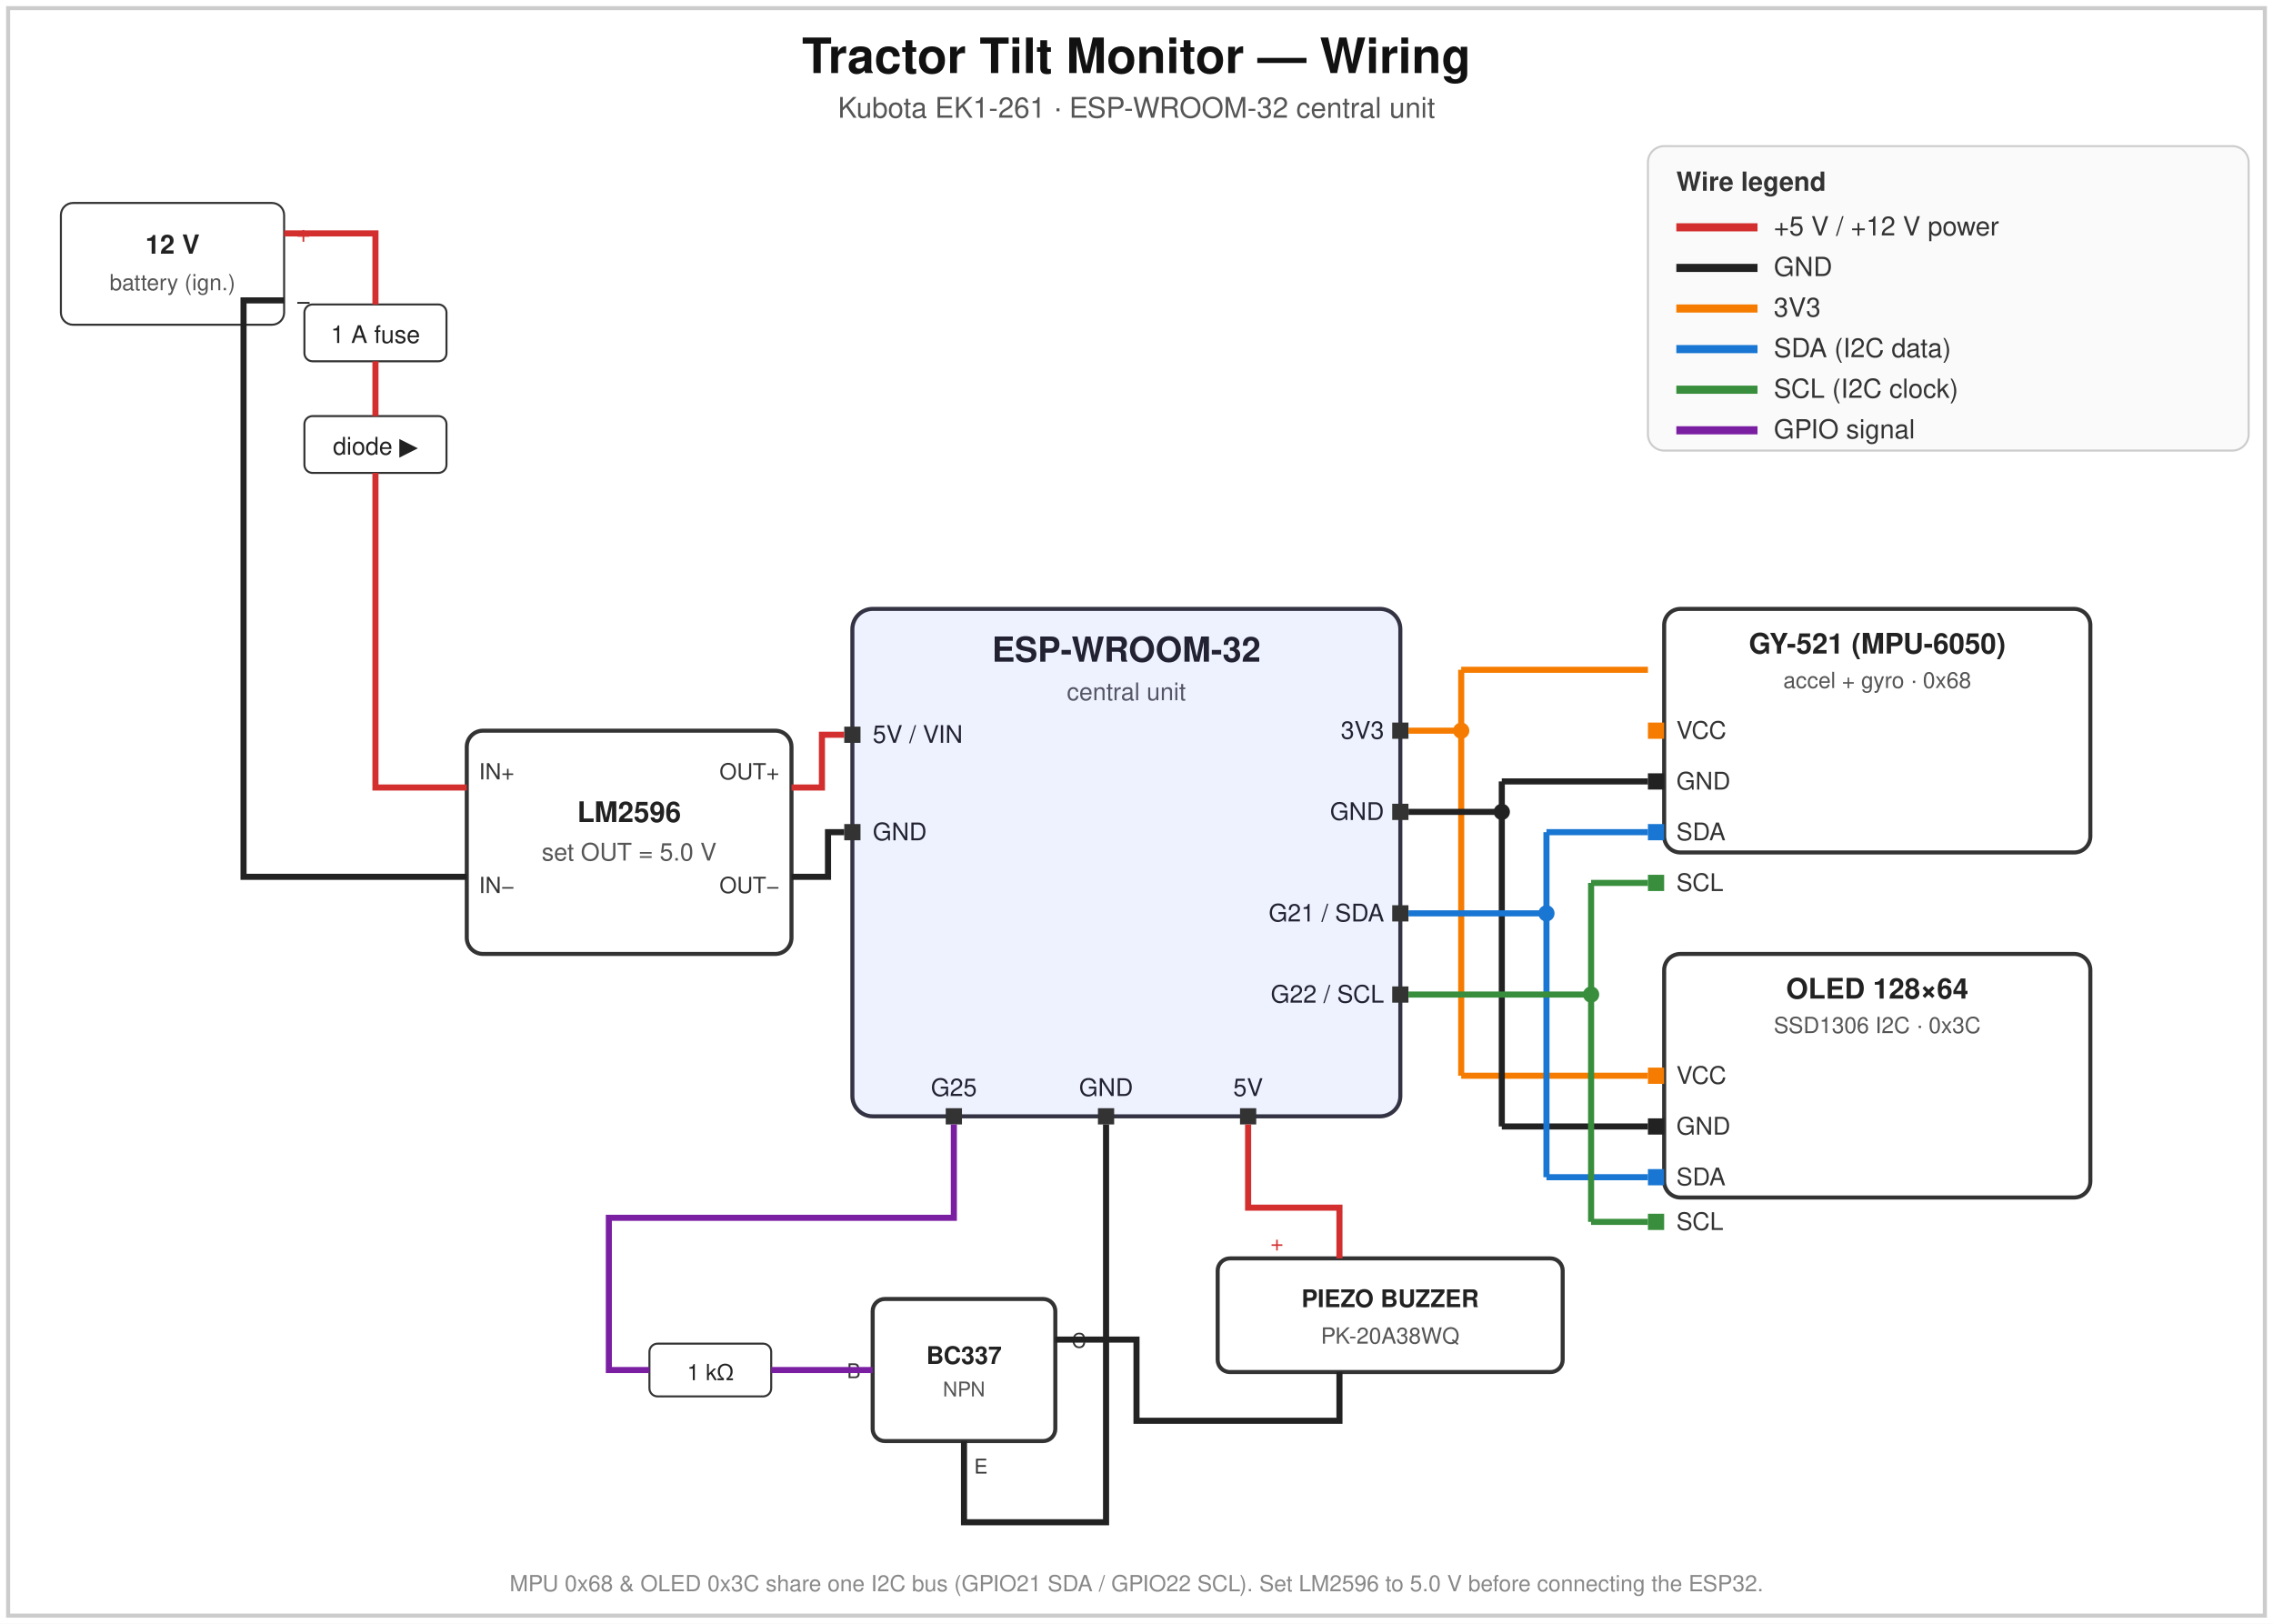
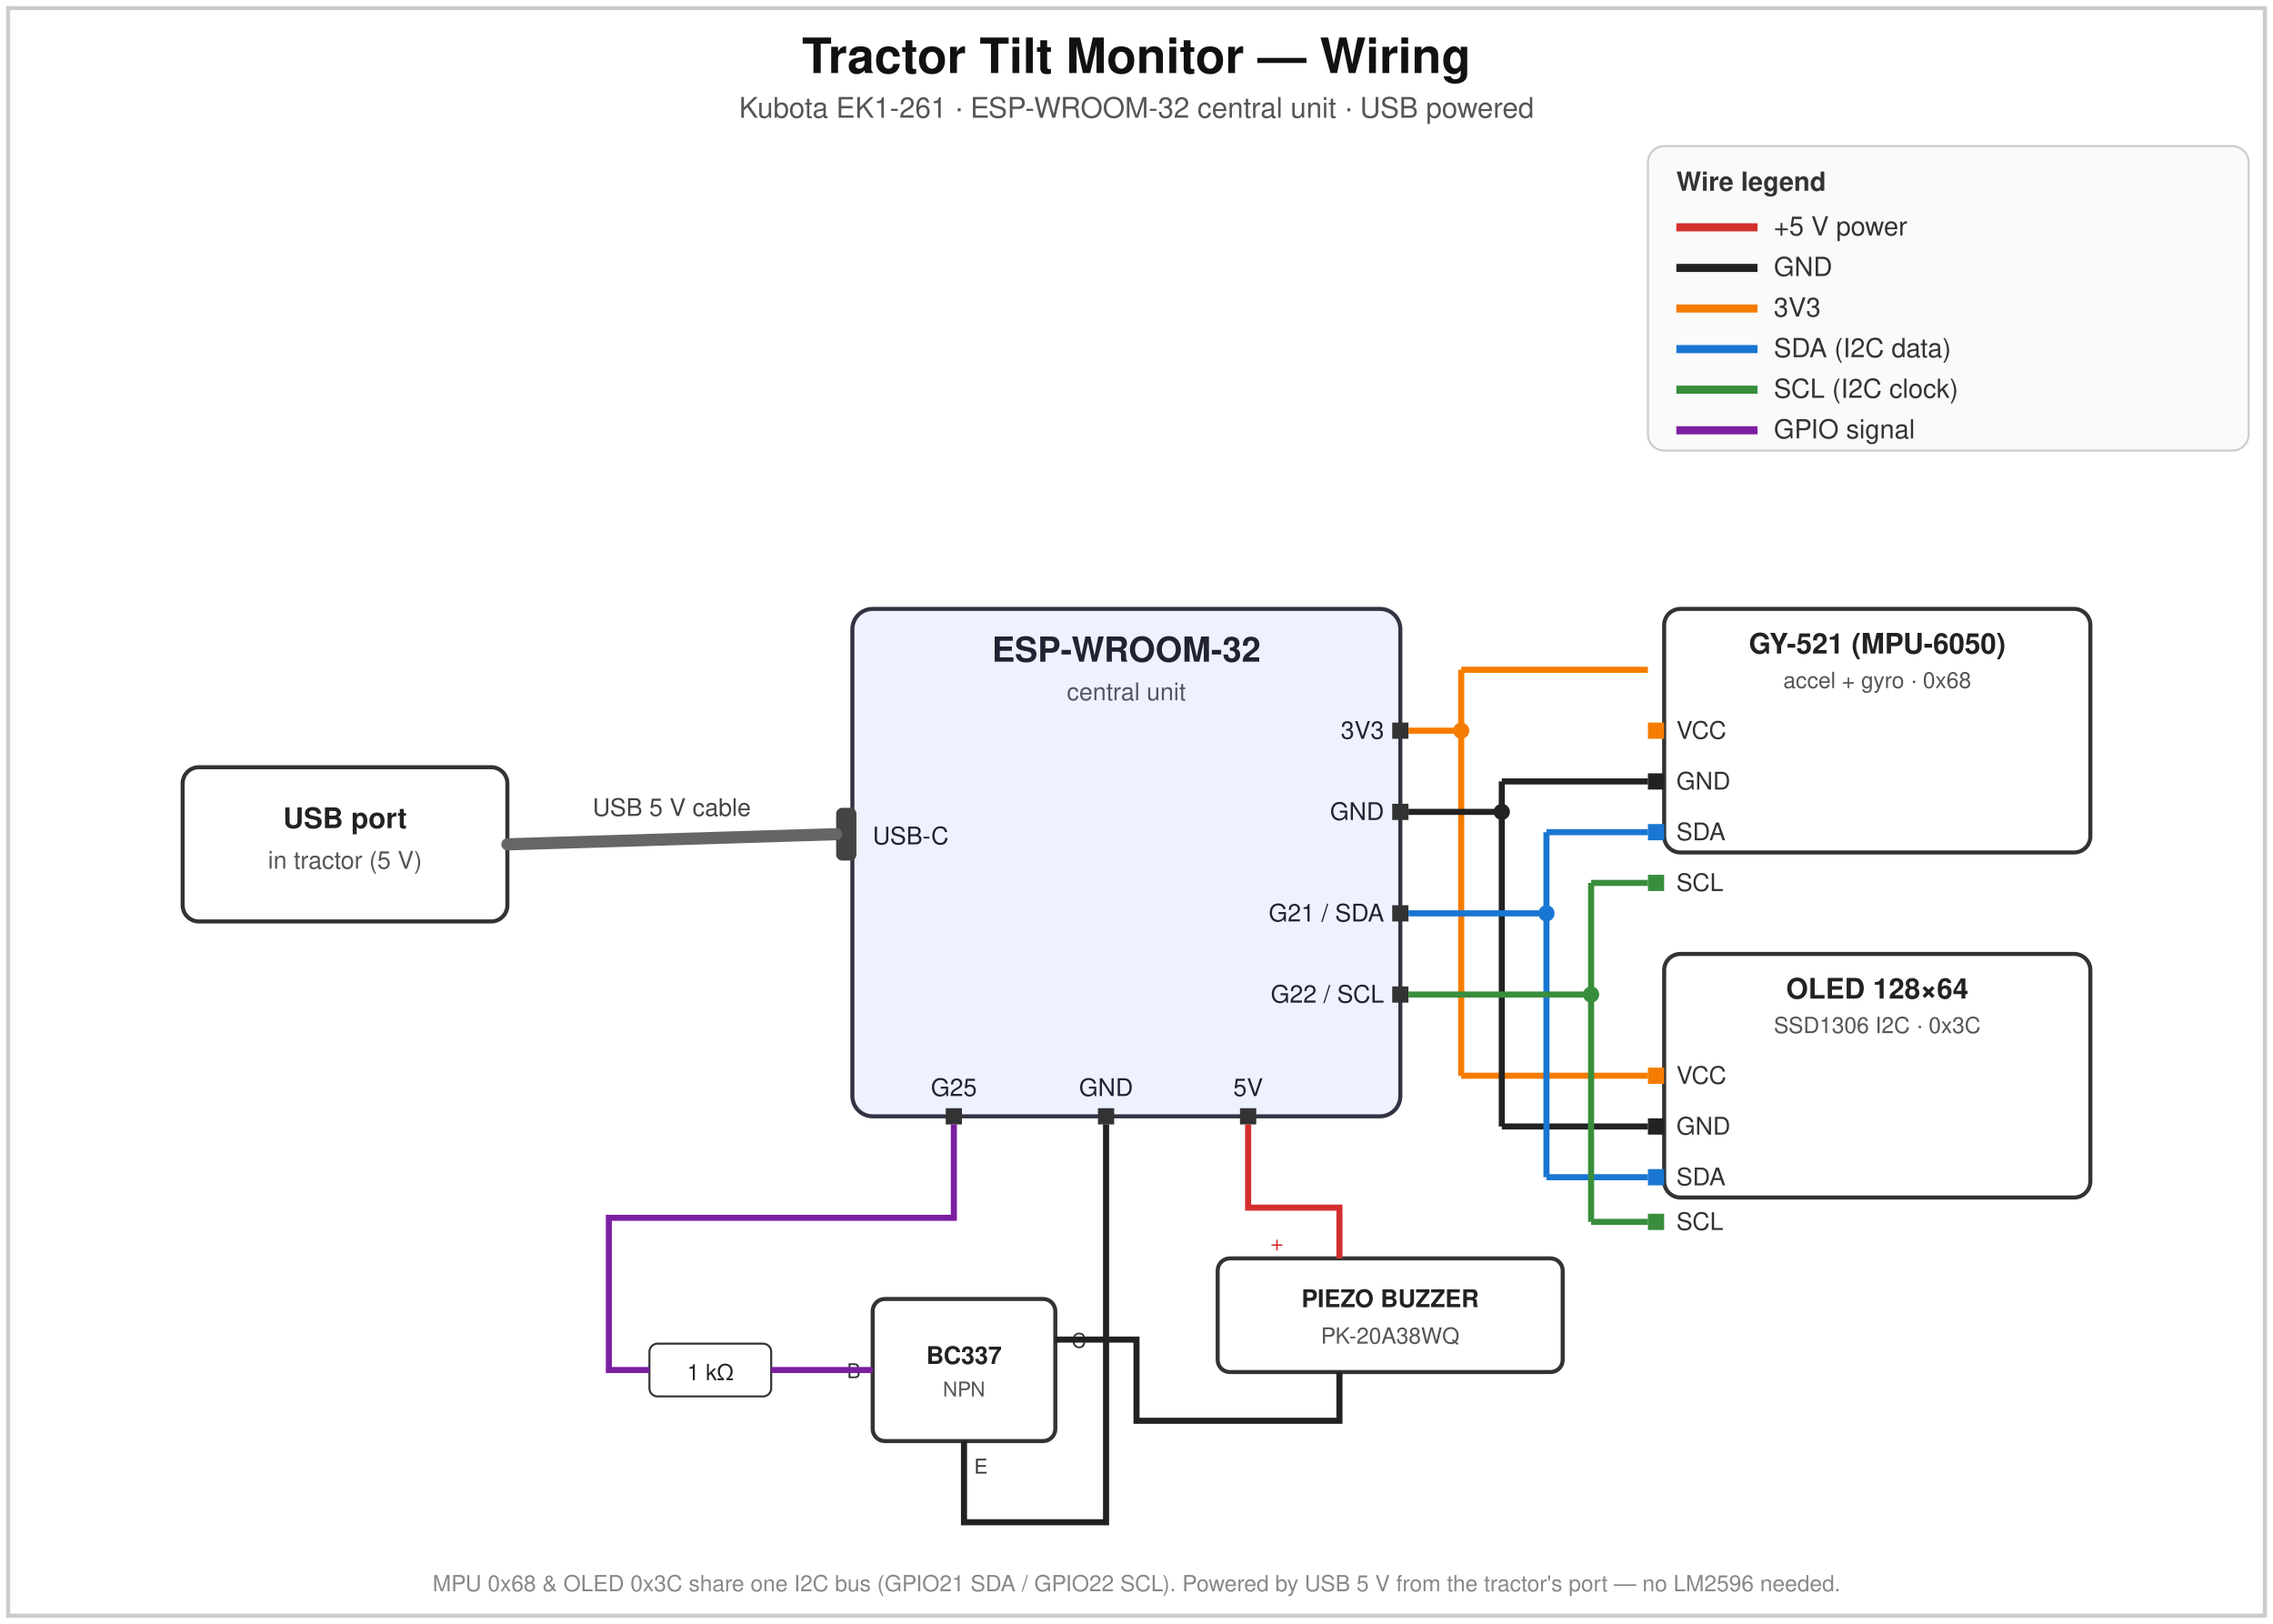
<svg xmlns="http://www.w3.org/2000/svg" viewBox="0 0 1120 800" font-family="Helvetica, Arial, sans-serif">
  <rect x="0" y="0" width="1120" height="800" fill="#ffffff" />
  <rect x="4" y="4" width="1112" height="792" fill="none" stroke="#cccccc" stroke-width="2" />
  <text x="560" y="36" text-anchor="middle" font-size="24" font-weight="bold" fill="#111">Tractor Tilt Monitor — Wiring</text>
-   <text x="560" y="58" text-anchor="middle" font-size="14" fill="#555">Kubota EK1-261 · ESP-WROOM-32 central unit</text>
+   <text x="560" y="58" text-anchor="middle" font-size="14" fill="#555">Kubota EK1-261 · ESP-WROOM-32 central unit · USB powered</text>
  <rect x="812" y="72" width="296" height="150" rx="8" fill="#fafafa" stroke="#ccc" />
  <text x="826" y="94" font-size="13" font-weight="bold" fill="#333">Wire legend</text>
  <line x1="826" y1="112" x2="866" y2="112" stroke="#d32f2f" stroke-width="4" />
-   <text x="874" y="116" font-size="13" fill="#333">+5 V / +12 V power</text>
+   <text x="874" y="116" font-size="13" fill="#333">+5 V power</text>
  <line x1="826" y1="132" x2="866" y2="132" stroke="#222222" stroke-width="4" />
  <text x="874" y="136" font-size="13" fill="#333">GND</text>
  <line x1="826" y1="152" x2="866" y2="152" stroke="#f57c00" stroke-width="4" />
  <text x="874" y="156" font-size="13" fill="#333">3V3</text>
  <line x1="826" y1="172" x2="866" y2="172" stroke="#1976d2" stroke-width="4" />
  <text x="874" y="176" font-size="13" fill="#333">SDA (I2C data)</text>
  <line x1="826" y1="192" x2="866" y2="192" stroke="#388e3c" stroke-width="4" />
  <text x="874" y="196" font-size="13" fill="#333">SCL (I2C clock)</text>
  <line x1="826" y1="212" x2="866" y2="212" stroke="#7b1fa2" stroke-width="4" />
  <text x="874" y="216" font-size="13" fill="#333">GPIO signal</text>
  <rect x="420" y="300" width="270" height="250" rx="10" fill="#eef2ff" stroke="#334" stroke-width="2" />
  <text x="555" y="326" text-anchor="middle" font-size="17" font-weight="bold" fill="#223">ESP-WROOM-32</text>
  <text x="555" y="345" text-anchor="middle" font-size="12" fill="#556">central unit</text>
-   <rect x="416" y="358" width="8" height="8" fill="#333" />
-   <text x="430" y="366" font-size="12" fill="#223">5V / VIN</text>
-   <rect x="416" y="406" width="8" height="8" fill="#333" />
-   <text x="430" y="414" font-size="12" fill="#223">GND</text>
+   <rect x="412" y="398" width="10" height="26" rx="3" fill="#444" />
+   <text x="430" y="416" font-size="12" fill="#223">USB-C</text>
  <rect x="686" y="356" width="8" height="8" fill="#333" />
  <text x="682" y="364" font-size="12" text-anchor="end" fill="#223">3V3</text>
  <rect x="686" y="396" width="8" height="8" fill="#333" />
  <text x="682" y="404" font-size="12" text-anchor="end" fill="#223">GND</text>
  <rect x="686" y="446" width="8" height="8" fill="#333" />
  <text x="682" y="454" font-size="12" text-anchor="end" fill="#223">G21 / SDA</text>
  <rect x="686" y="486" width="8" height="8" fill="#333" />
  <text x="682" y="494" font-size="12" text-anchor="end" fill="#223">G22 / SCL</text>
  <rect x="466" y="546" width="8" height="8" fill="#333" />
  <text x="470" y="540" font-size="12" text-anchor="middle" fill="#223">G25</text>
  <rect x="541" y="546" width="8" height="8" fill="#333" />
  <text x="545" y="540" font-size="12" text-anchor="middle" fill="#223">GND</text>
  <rect x="611" y="546" width="8" height="8" fill="#333" />
  <text x="615" y="540" font-size="12" text-anchor="middle" fill="#223">5V</text>
-   <rect x="30" y="100" width="110" height="60" rx="6" fill="#fff" stroke="#333" />
-   <text x="85" y="125" text-anchor="middle" font-size="13" font-weight="bold" fill="#222">12 V</text>
-   <text x="85" y="143" text-anchor="middle" font-size="11" fill="#555">battery (ign.)</text>
-   <text x="146" y="119" font-size="12" fill="#d32f2f">+</text>
-   <text x="146" y="152" font-size="12" fill="#222">−</text>
-   <rect x="150" y="150" width="70" height="28" rx="4" fill="#fff" stroke="#333" />
-   <text x="185" y="169" text-anchor="middle" font-size="12" fill="#222">1 A fuse</text>
-   <rect x="150" y="205" width="70" height="28" rx="4" fill="#fff" stroke="#333" />
-   <text x="185" y="224" text-anchor="middle" font-size="12" fill="#222">diode ▶</text>
-   <rect x="230" y="360" width="160" height="110" rx="8" fill="#fff" stroke="#333" stroke-width="2" />
-   <text x="310" y="405" text-anchor="middle" font-size="14" font-weight="bold" fill="#222">LM2596</text>
-   <text x="310" y="424" text-anchor="middle" font-size="12" fill="#555">set OUT = 5.0 V</text>
-   <text x="236" y="384" font-size="11" fill="#333">IN+</text>
-   <text x="236" y="440" font-size="11" fill="#333">IN−</text>
-   <text x="384" y="384" font-size="11" text-anchor="end" fill="#333">OUT+</text>
-   <text x="384" y="440" font-size="11" text-anchor="end" fill="#333">OUT−</text>
-   <polyline points="140,115 185,115 185,150" fill="none" stroke="#d32f2f" stroke-width="3" />
-   <polyline points="185,178 185,205" fill="none" stroke="#d32f2f" stroke-width="3" />
-   <polyline points="185,233 185,388 230,388" fill="none" stroke="#d32f2f" stroke-width="3" />
-   <polyline points="140,148 120,148 120,432 230,432" fill="none" stroke="#222222" stroke-width="3" />
-   <polyline points="390,388 405,388 405,362 416,362" fill="none" stroke="#d32f2f" stroke-width="3" />
-   <polyline points="390,432 408,432 408,410 416,410" fill="none" stroke="#222222" stroke-width="3" />
+   <rect x="90" y="378" width="160" height="76" rx="8" fill="#fff" stroke="#333" stroke-width="2" />
+   <text x="170" y="408" text-anchor="middle" font-size="14" font-weight="bold" fill="#222">USB port</text>
+   <text x="170" y="428" text-anchor="middle" font-size="12" fill="#555">in tractor (5 V)</text>
+   <polyline points="250,416 412,411" fill="none" stroke="#666" stroke-width="6" stroke-linecap="round" />
+   <text x="331" y="402" text-anchor="middle" font-size="12" fill="#444">USB 5 V cable</text>
  <rect x="820" y="300" width="210" height="120" rx="8" fill="#fff" stroke="#333" stroke-width="2" />
  <text x="925" y="322" text-anchor="middle" font-size="14" font-weight="bold" fill="#222">GY-521 (MPU-6050)</text>
  <text x="925" y="339" text-anchor="middle" font-size="11" fill="#555">accel + gyro · 0x68</text>
  <text x="826" y="364" font-size="12" fill="#333">VCC</text>
  <text x="826" y="389" font-size="12" fill="#333">GND</text>
  <text x="826" y="414" font-size="12" fill="#333">SDA</text>
  <text x="826" y="439" font-size="12" fill="#333">SCL</text>
  <rect x="812" y="356" width="8" height="8" fill="#f57c00" />
  <rect x="812" y="381" width="8" height="8" fill="#222" />
  <rect x="812" y="406" width="8" height="8" fill="#1976d2" />
  <rect x="812" y="431" width="8" height="8" fill="#388e3c" />
  <rect x="820" y="470" width="210" height="120" rx="8" fill="#fff" stroke="#333" stroke-width="2" />
  <text x="925" y="492" text-anchor="middle" font-size="14" font-weight="bold" fill="#222">OLED 128×64</text>
  <text x="925" y="509" text-anchor="middle" font-size="11" fill="#555">SSD1306 I2C · 0x3C</text>
  <text x="826" y="534" font-size="12" fill="#333">VCC</text>
  <text x="826" y="559" font-size="12" fill="#333">GND</text>
  <text x="826" y="584" font-size="12" fill="#333">SDA</text>
  <text x="826" y="606" font-size="12" fill="#333">SCL</text>
  <rect x="812" y="526" width="8" height="8" fill="#f57c00" />
  <rect x="812" y="551" width="8" height="8" fill="#222" />
  <rect x="812" y="576" width="8" height="8" fill="#1976d2" />
  <rect x="812" y="598" width="8" height="8" fill="#388e3c" />
  <polyline points="694,360 720,360" fill="none" stroke="#f57c00" stroke-width="3" />
  <polyline points="720,330 720,530" fill="none" stroke="#f57c00" stroke-width="3" />
  <polyline points="720,330 812,330" fill="none" stroke="#f57c00" stroke-width="3" />
  <polyline points="720,530 812,530" fill="none" stroke="#f57c00" stroke-width="3" />
  <circle cx="720" cy="360" r="4" fill="#f57c00" />
  <polyline points="694,400 740,400" fill="none" stroke="#222222" stroke-width="3" />
  <polyline points="740,385 740,555" fill="none" stroke="#222222" stroke-width="3" />
  <polyline points="740,385 812,385" fill="none" stroke="#222222" stroke-width="3" />
  <polyline points="740,555 812,555" fill="none" stroke="#222222" stroke-width="3" />
  <circle cx="740" cy="400" r="4" fill="#222222" />
  <polyline points="694,450 762,450" fill="none" stroke="#1976d2" stroke-width="3" />
  <polyline points="762,410 762,580" fill="none" stroke="#1976d2" stroke-width="3" />
  <polyline points="762,410 812,410" fill="none" stroke="#1976d2" stroke-width="3" />
  <polyline points="762,580 812,580" fill="none" stroke="#1976d2" stroke-width="3" />
  <circle cx="762" cy="450" r="4" fill="#1976d2" />
  <polyline points="694,490 784,490" fill="none" stroke="#388e3c" stroke-width="3" />
  <polyline points="784,435 784,602" fill="none" stroke="#388e3c" stroke-width="3" />
  <polyline points="784,435 812,435" fill="none" stroke="#388e3c" stroke-width="3" />
  <polyline points="784,602 812,602" fill="none" stroke="#388e3c" stroke-width="3" />
  <circle cx="784" cy="490" r="4" fill="#388e3c" />
  <rect x="430" y="640" width="90" height="70" rx="6" fill="#fff" stroke="#333" stroke-width="2" />
  <text x="475" y="672" text-anchor="middle" font-size="12" font-weight="bold" fill="#222">BC337</text>
  <text x="475" y="688" text-anchor="middle" font-size="10" fill="#555">NPN</text>
  <text x="424" y="679" font-size="10" text-anchor="end" fill="#333">B</text>
  <text x="528" y="664" font-size="10" fill="#333">C</text>
  <text x="480" y="726" font-size="10" fill="#333">E</text>
  <rect x="320" y="662" width="60" height="26" rx="4" fill="#fff" stroke="#333" />
  <text x="350" y="680" text-anchor="middle" font-size="11" fill="#222">1 kΩ</text>
  <rect x="600" y="620" width="170" height="56" rx="6" fill="#fff" stroke="#333" stroke-width="2" />
  <text x="685" y="644" text-anchor="middle" font-size="12" font-weight="bold" fill="#222">PIEZO BUZZER</text>
  <text x="685" y="662" text-anchor="middle" font-size="11" fill="#555">PK-20A38WQ</text>
  <text x="626" y="616" font-size="11" fill="#d32f2f">+</text>
  <polyline points="470,554 470,600 300,600 300,675 320,675" fill="none" stroke="#7b1fa2" stroke-width="3" />
  <polyline points="380,675 430,675" fill="none" stroke="#7b1fa2" stroke-width="3" />
  <polyline points="615,554 615,595 660,595 660,620" fill="none" stroke="#d32f2f" stroke-width="3" />
  <polyline points="660,676 660,700 560,700 560,660 520,660" fill="none" stroke="#222222" stroke-width="3" />
  <polyline points="475,710 475,750 545,750 545,554" fill="none" stroke="#222222" stroke-width="3" />
-   <text x="560" y="784" text-anchor="middle" font-size="11" fill="#888">MPU 0x68 &amp; OLED 0x3C share one I2C bus (GPIO21 SDA / GPIO22 SCL). Set LM2596 to 5.0 V before connecting the ESP32.</text>
+   <text x="560" y="784" text-anchor="middle" font-size="11" fill="#888">MPU 0x68 &amp; OLED 0x3C share one I2C bus (GPIO21 SDA / GPIO22 SCL). Powered by USB 5 V from the tractor's port — no LM2596 needed.</text>
</svg>
